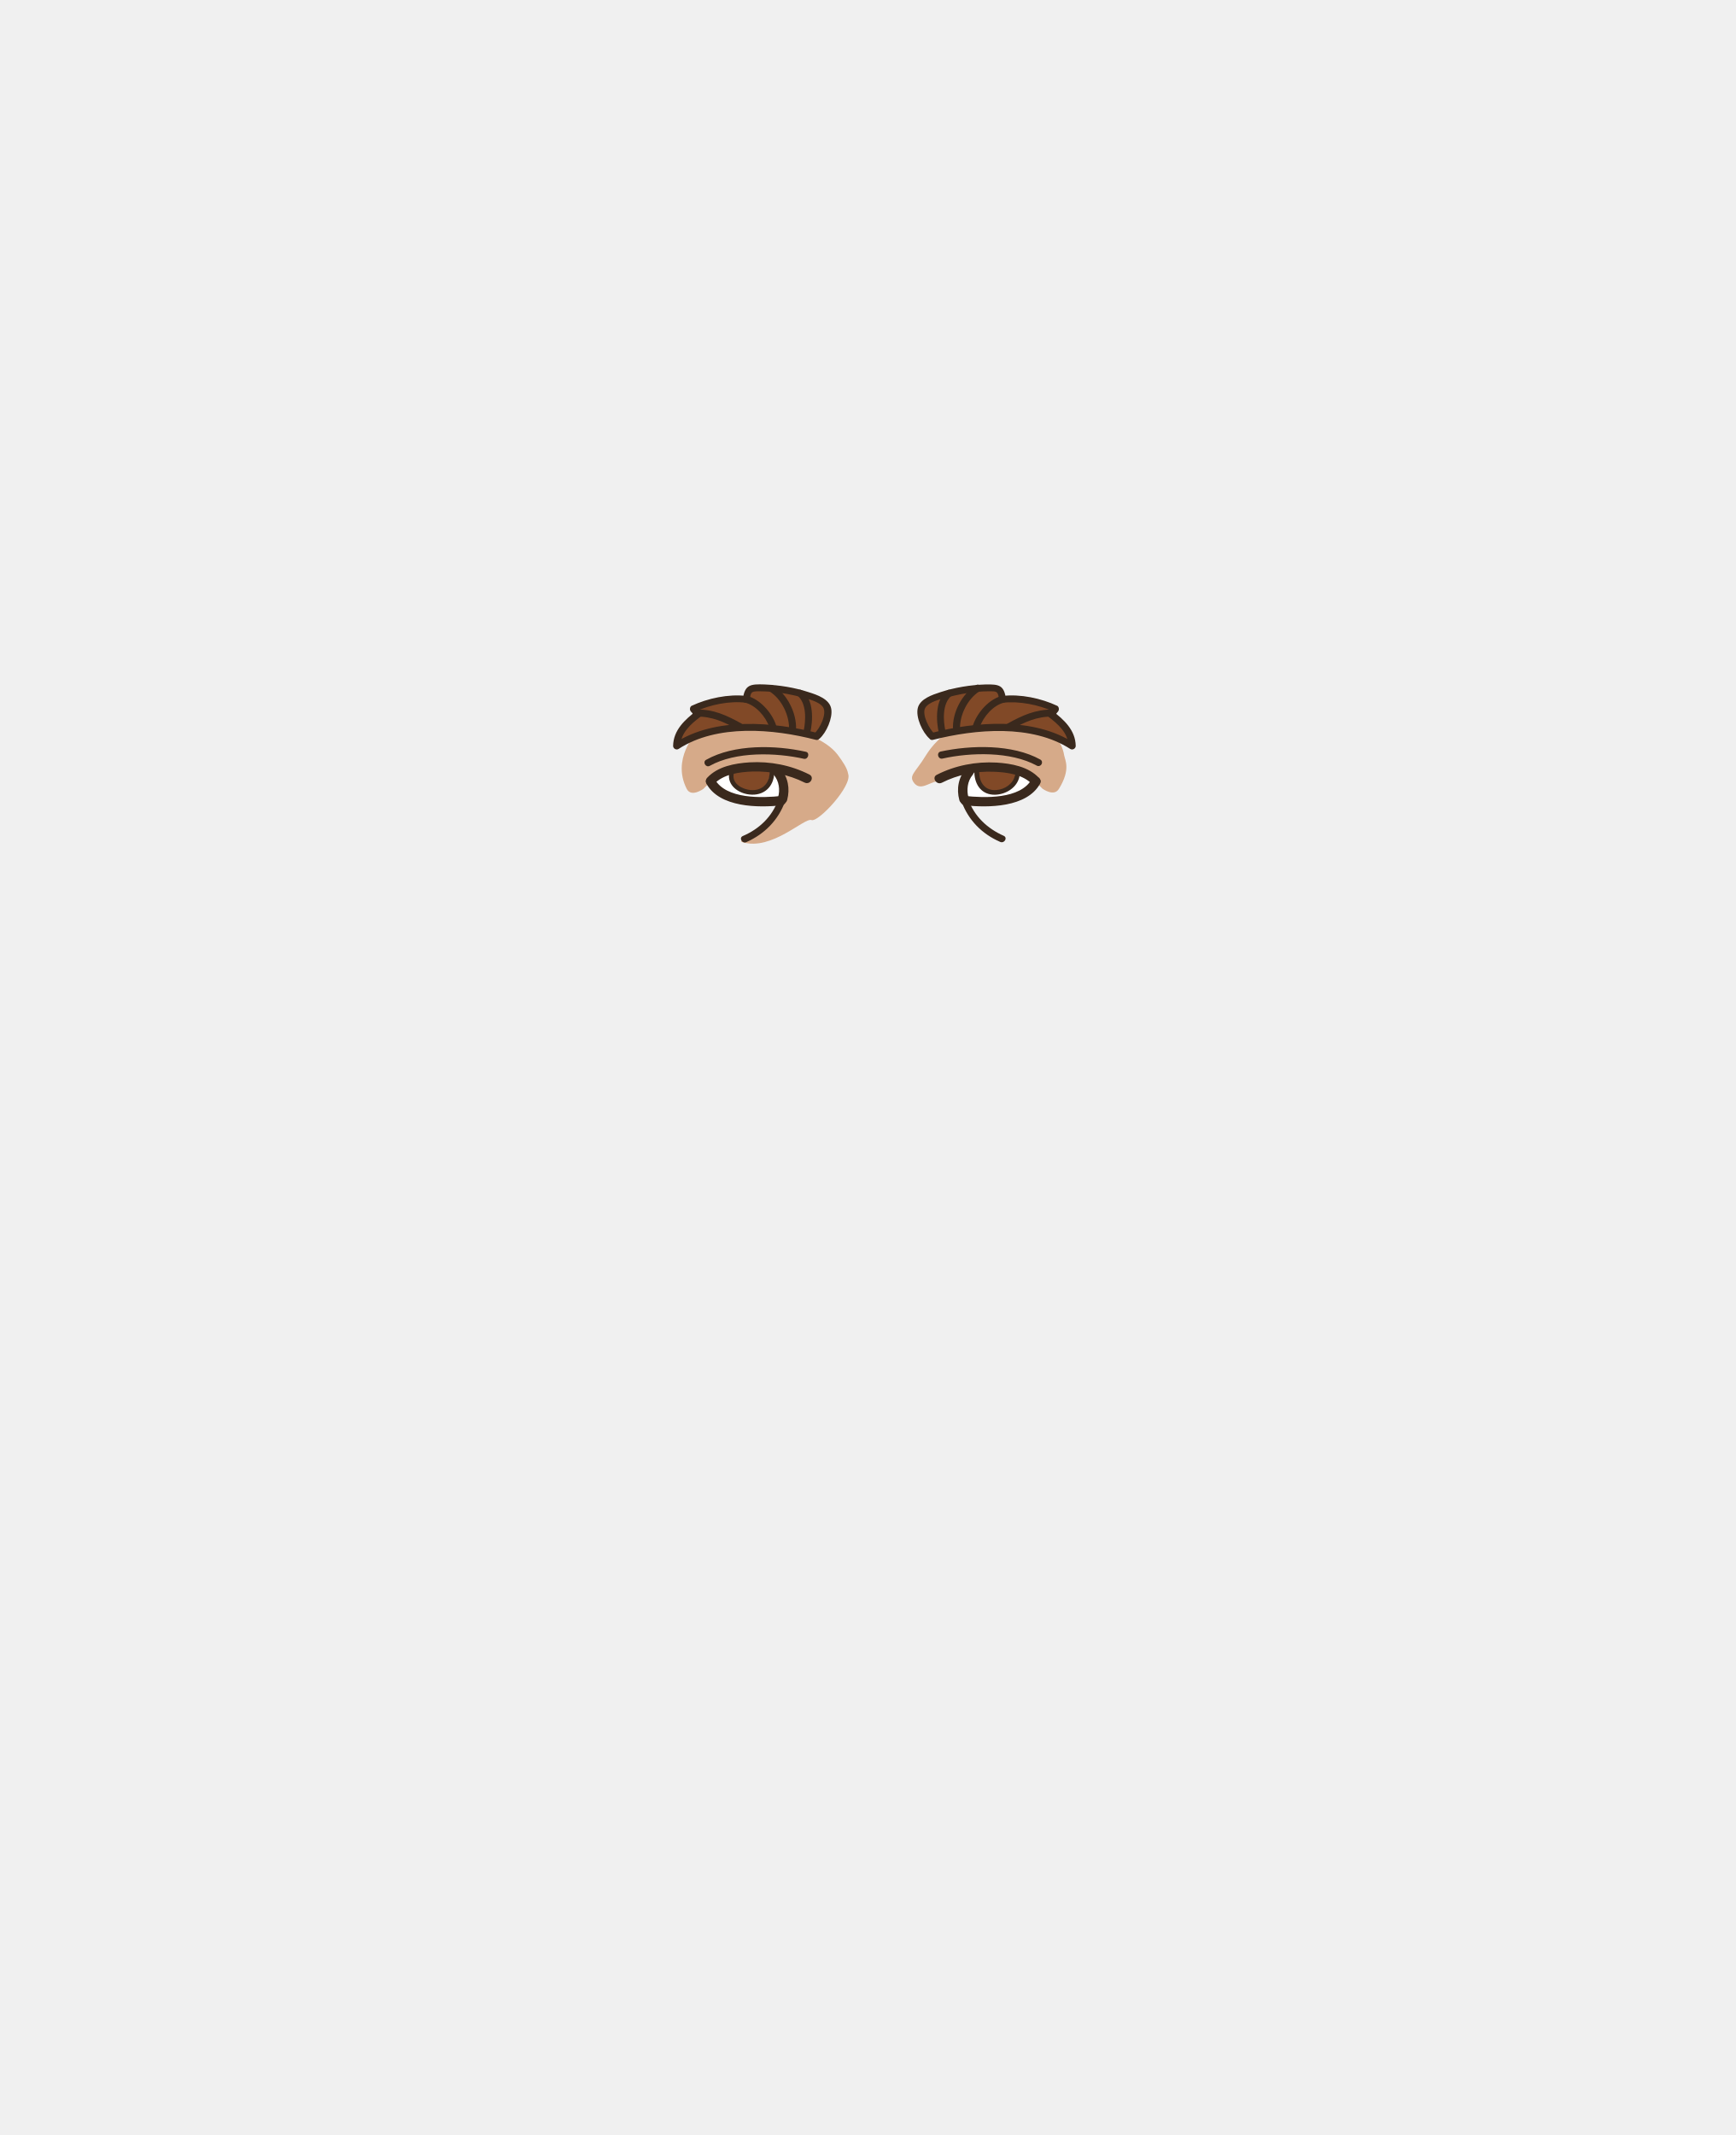
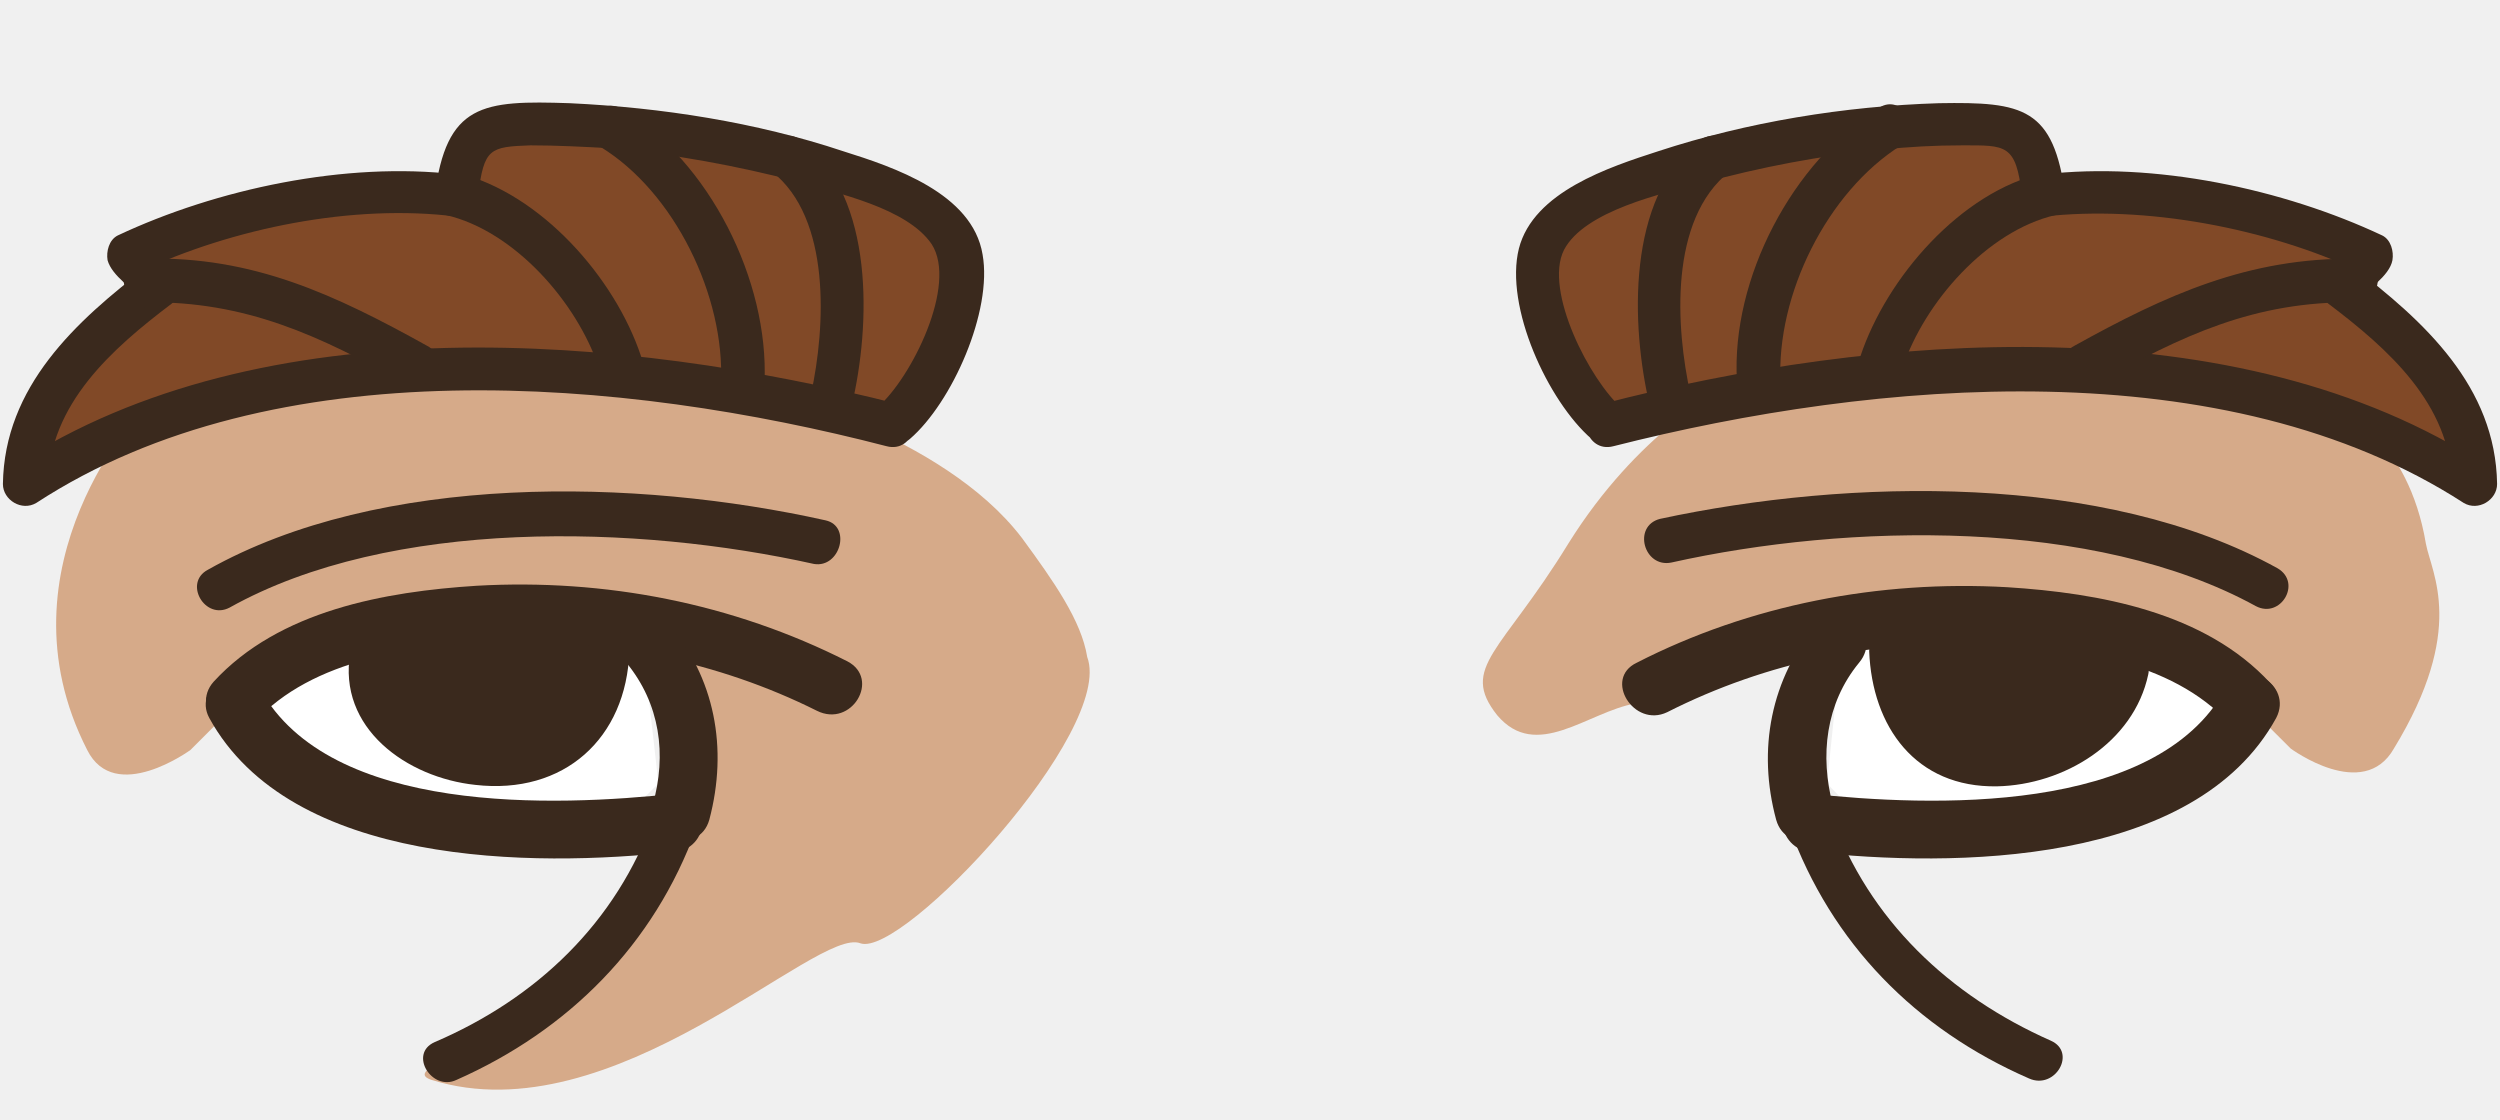
- <svg xmlns="http://www.w3.org/2000/svg" version="1.1" id="Layer_1" x="0px" y="0px" viewBox="0 0 739.6 909.9" style="enable-background:new 0 0 739.6 909.9;" xml:space="preserve">
+ <svg xmlns="http://www.w3.org/2000/svg" version="1.1" id="Layer_1" x="0px" y="0px" viewBox="0 0 172 77" style="enable-background:new 0 0 172 77;" xml:space="preserve">
  <style type="text/css">
- 	.st0{fill-rule:evenodd;clip-rule:evenodd;fill:#D6AA89;}
- 	.st1{fill-rule:evenodd;clip-rule:evenodd;fill:#FFFFFF;}
- 	.st2{fill-rule:evenodd;clip-rule:evenodd;fill:#814927;}
- 	.st3{fill:#3A291D;}
- 	.st4{fill:#814927;}
+ 	.st0{fill:#D6AA89;}
+ 	.st1{fill:#FFFFFF;}
+ 	.st2{fill:#3A291D;}
+ 	.st3{fill:#814927;}
</style>
  <g>
    <g>
-       <path class="st0" d="M453.6,322c-1.2-7.2-5.9-9.4-5.9-9.4l-7.1-2.4l-8.3-1.2l-9.4-1.2l-7.1,1.2l-10.6,2.4c0,0-5.8,2.9-10.6,10.6    c-4.6,7.5-7.5,8.5-4.9,11.8c2.7,3.2,6.2-0.2,9.5-0.8c3.3-0.6,16.6-6.3,16.6-6.3h10.7l11.9,3.5l5.9,5.9c0,0,5,3.7,7.1,0    C456.4,327.9,454,324.1,453.6,322z" />
+       <path class="st0" d="M166.9,37.4c-1.2-7.2-5.9-9.4-5.9-9.4l-7.1-2.4l-8.3-1.2l-9.4-1.2l-7.1,1.2l-10.6,2.4c0,0-5.8,2.9-10.6,10.6    c-4.6,7.5-7.5,8.5-4.9,11.8c2.7,3.2,6.2-0.2,9.5-0.8s16.6-6.3,16.6-6.3h10.7l11.9,3.5l5.9,5.9c0,0,5,3.7,7.1,0    C169.7,43.3,167.3,39.5,166.9,37.4z" />
    </g>
    <g>
      <g>
-         <polygon class="st1" points="439.5,329.1 431.2,327.9 413.5,327.9 412.4,338.5 414.7,340.9 423,342.1 432.4,340.9 438.3,338.5      441.8,332.6    " />
+         <polygon class="st1" points="152.8,44.5 144.5,43.3 126.8,43.3 125.7,53.9 128,56.3 136.3,57.5 145.7,56.3 151.6,53.9 155.1,48         " />
      </g>
      <g>
-         <polygon class="st2" points="432.4,326.7 421.8,327.9 415.9,327.9 417.1,335 423,338.5 428.9,337.3 433.6,331.5    " />
+         <polygon class="st2" points="145.7,42.1 135.1,43.3 129.2,43.3 130.4,50.4 136.3,53.9 142.2,52.7 146.9,46.9    " />
      </g>
      <g>
        <g>
-           <path class="st3" d="M415.3,329.4c0.2,5.2,3.2,9.4,8.8,9.3c4.6-0.1,9.4-3,10.4-7.7c0.3-1.3-1.6-1.8-1.9-0.5      c-0.8,3.6-4.3,5.9-7.9,6.2c-4.6,0.4-7.2-2.9-7.3-7.3C417.3,328.1,415.3,328.1,415.3,329.4L415.3,329.4z" />
+           <path class="st2" d="M128.6,44.8c0.2,5.2,3.2,9.4,8.8,9.3c4.6-0.1,9.4-3,10.4-7.7c0.3-1.3-1.6-1.8-1.9-0.5      c-0.8,3.6-4.3,5.9-7.9,6.2c-4.6,0.4-7.2-2.9-7.3-7.3C130.6,43.5,128.6,43.5,128.6,44.8L128.6,44.8z" />
        </g>
        <g>
-           <path class="st3" d="M401.4,333.6c6.9-3.5,14.5-5,22.1-4.7c5.6,0.2,12.6,1.1,16.6,5.5c1.7,1.9,4.6-0.9,2.8-2.8      c-4.5-4.9-11.8-6.2-18.1-6.6c-8.8-0.5-17.7,1.2-25.5,5.2C397,331.3,399.1,334.7,401.4,333.6L401.4,333.6z" />
+           <path class="st2" d="M114.7,49c6.9-3.5,14.5-5,22.1-4.7c5.6,0.2,12.6,1.1,16.6,5.5c1.7,1.9,4.6-0.9,2.8-2.8      c-4.5-4.9-11.8-6.2-18.1-6.6c-8.8-0.5-17.7,1.2-25.5,5.2C110.3,46.7,112.4,50.1,114.7,49L114.7,49z" />
        </g>
        <g>
-           <path class="st3" d="M412.8,340c-0.9-3.4-0.5-7,1.8-9.8c1.7-2-1.2-4.8-2.8-2.8c-3.3,3.9-4.2,8.8-2.9,13.6      C409.6,343.5,413.4,342.5,412.8,340L412.8,340z" />
+           <path class="st2" d="M126.1,55.4c-0.9-3.4-0.5-7,1.8-9.8c1.7-2-1.2-4.8-2.8-2.8c-3.3,3.9-4.2,8.8-2.9,13.6      C122.9,58.9,126.7,57.9,126.1,55.4L126.1,55.4z" />
        </g>
        <g>
-           <path class="st3" d="M411.2,343.2c9.9,1.1,26.5,1,32.1-9.2c1.2-2.3-2.2-4.3-3.5-2c-4.8,8.7-20.3,8.1-28.6,7.2      C408.6,338.9,408.7,342.9,411.2,343.2L411.2,343.2z" />
+           <path class="st2" d="M124.5,58.6c9.9,1.1,26.5,1,32.1-9.2c1.2-2.3-2.2-4.3-3.5-2c-4.8,8.7-20.3,8.1-28.6,7.2      C121.9,54.3,122,58.3,124.5,58.6L124.5,58.6z" />
        </g>
        <g>
-           <path class="st3" d="M409.8,341.5c2.9,8,8.7,13.9,16.5,17.3c1.8,0.8,3.3-1.8,1.5-2.6c-7-3.1-12.5-8.3-15.1-15.5      C412,338.9,409.1,339.7,409.8,341.5L409.8,341.5z" />
+           <path class="st2" d="M123.1,56.9c2.9,8,8.7,13.9,16.5,17.3c1.8,0.8,3.3-1.8,1.5-2.6c-7-3.1-12.5-8.3-15.1-15.5      C125.3,54.3,122.4,55.1,123.1,56.9L123.1,56.9z" />
        </g>
      </g>
      <g>
-         <path class="st3" d="M401.7,323.3c12.1-2.7,29.1-3.1,40.2,3c1.7,0.9,3.2-1.6,1.5-2.6c-11.9-6.6-29.5-6.2-42.5-3.4     C399,320.8,399.8,323.7,401.7,323.3L401.7,323.3z" />
+         <path class="st2" d="M115,38.7c12.1-2.7,29.1-3.1,40.2,3c1.7,0.9,3.2-1.6,1.5-2.6c-11.9-6.6-29.5-6.2-42.5-3.4     C112.3,36.2,113.1,39.1,115,38.7L115,38.7z" />
      </g>
    </g>
    <g>
-       <path class="st0" d="M361.5,329.8c-0.4-2.5-2.3-5.2-4.5-8.2c-5.5-7.2-17.9-10.2-17.9-10.2l-10.6-2.4l-7.1-1.2L312,309l-8.3,1.2    l-7.1,2.4c0,0-10.4,10.9-3.9,23.6c1.9,3.8,7.1,0,7.1,0l5.9-5.9l11.9-3.5h10.7c0,0,1.4,0.8,3.4,1.9h0c0,0,2.7,9.2,1.2,13.7    c-4.4,12.7-19.9,15.4-16.5,16.5c12.5,3.9,26.5-10.6,29.5-9.4C348.8,350.5,363.4,334.9,361.5,329.8z" />
+       <path class="st0" d="M74.8,45.2c-0.4-2.5-2.3-5.2-4.5-8.2c-5.5-7.2-17.9-10.2-17.9-10.2l-10.6-2.4l-7.1-1.2l-9.4,1.2L17,25.6    L9.9,28c0,0-10.4,10.9-3.9,23.6c1.9,3.8,7.1,0,7.1,0l5.9-5.9l11.9-3.5h10.7c0,0,1.4,0.8,3.4,1.9l0,0c0,0,2.7,9.2,1.2,13.7    c-4.4,12.7-19.9,15.4-16.5,16.5c12.5,3.9,26.5-10.6,29.5-9.4C62.1,65.9,76.7,50.3,74.8,45.2z" />
    </g>
    <g>
      <g>
-         <polygon class="st1" points="330.8,327.9 313.1,327.9 304.9,329.1 302.5,332.6 306.1,338.5 312,340.9 321.4,342.1 329.6,340.9      332,338.5    " />
+         <polygon class="st1" points="44.1,43.3 26.4,43.3 18.2,44.5 15.8,48 19.4,53.9 25.3,56.3 34.7,57.5 42.9,56.3 45.3,53.9    " />
      </g>
      <g>
-         <polygon class="st2" points="322.6,327.9 312,326.7 310.8,331.5 315.5,337.3 321.4,338.5 327.3,335 328.5,327.9    " />
+         <polygon class="st2" points="35.9,43.3 25.3,42.1 24.1,46.9 28.8,52.7 34.7,53.9 40.6,50.4 41.8,43.3    " />
      </g>
      <g>
        <g>
-           <path class="st3" d="M328,329.4c-0.1,4.7-3.3,7.7-8.1,7.3c-3.4-0.3-7.9-2.6-7.2-6.7c0.2-1.3-1.7-1.8-1.9-0.5      c-0.9,5.2,3.9,8.6,8.6,9.1c6.1,0.7,10.4-3.2,10.6-9.2C330.1,328.1,328.1,328.1,328,329.4L328,329.4z" />
+           <path class="st2" d="M41.3,44.8c-0.1,4.7-3.3,7.7-8.1,7.3c-3.4-0.3-7.9-2.6-7.2-6.7c0.2-1.3-1.7-1.8-1.9-0.5      c-0.9,5.2,3.9,8.6,8.6,9.1c6.1,0.7,10.4-3.2,10.6-9.2C43.4,43.5,41.4,43.5,41.3,44.8L41.3,44.8z" />
        </g>
        <g>
-           <path class="st3" d="M345,330.1c-7.9-4-16.7-5.7-25.5-5.2c-6.3,0.4-13.6,1.7-18.1,6.6c-1.7,1.9,1.1,4.7,2.8,2.8      c4-4.4,11-5.3,16.6-5.5c7.7-0.2,15.3,1.3,22.1,4.7C345.3,334.7,347.3,331.3,345,330.1L345,330.1z" />
+           <path class="st2" d="M58.3,45.5c-7.9-4-16.7-5.7-25.5-5.2c-6.3,0.4-13.6,1.7-18.1,6.6c-1.7,1.9,1.1,4.7,2.8,2.8      c4-4.4,11-5.3,16.6-5.5c7.7-0.2,15.3,1.3,22.1,4.7C58.6,50.1,60.6,46.7,58.3,45.5L58.3,45.5z" />
        </g>
        <g>
-           <path class="st3" d="M335.5,341c1.3-4.9,0.4-9.8-2.9-13.6c-1.7-2-4.5,0.9-2.8,2.8c2.3,2.8,2.8,6.3,1.8,9.8      C330.9,342.5,334.8,343.5,335.5,341L335.5,341z" />
+           <path class="st2" d="M48.8,56.4c1.3-4.9,0.4-9.8-2.9-13.6c-1.7-2-4.5,0.9-2.8,2.8c2.3,2.8,2.8,6.3,1.8,9.8      C44.2,57.9,48.1,58.9,48.8,56.4L48.8,56.4z" />
        </g>
        <g>
-           <path class="st3" d="M333.2,339.2c-8.3,0.9-23.8,1.5-28.6-7.2c-1.2-2.3-4.7-0.2-3.5,2c5.6,10.2,22.2,10.3,32.1,9.2      C335.7,342.9,335.7,338.9,333.2,339.2L333.2,339.2z" />
+           <path class="st2" d="M46.5,54.6c-8.3,0.9-23.8,1.5-28.6-7.2c-1.2-2.3-4.7-0.2-3.5,2c5.6,10.2,22.2,10.3,32.1,9.2      C49,58.3,49,54.3,46.5,54.6L46.5,54.6z" />
        </g>
        <g>
-           <path class="st3" d="M331.7,340.8c-2.6,7.3-8.1,12.5-15.1,15.5c-1.8,0.8-0.2,3.4,1.5,2.6c7.7-3.4,13.6-9.3,16.5-17.3      C335.3,339.7,332.4,338.9,331.7,340.8L331.7,340.8z" />
+           <path class="st2" d="M45,56.2c-2.6,7.3-8.1,12.5-15.1,15.5c-1.8,0.8-0.2,3.4,1.5,2.6C39.1,70.9,45,65,47.9,57      C48.6,55.1,45.7,54.3,45,56.2L45,56.2z" />
        </g>
      </g>
      <g>
-         <path class="st3" d="M343.5,320.4c-13-2.9-30.6-3.3-42.5,3.4c-1.7,0.9-0.2,3.5,1.5,2.6c11.1-6.2,28.1-5.7,40.2-3     C344.5,323.7,345.3,320.8,343.5,320.4L343.5,320.4z" />
+         <path class="st2" d="M56.8,35.8c-13-2.9-30.6-3.3-42.5,3.4c-1.7,0.9-0.2,3.5,1.5,2.6c11.1-6.2,28.1-5.7,40.2-3     C57.8,39.1,58.6,36.2,56.8,35.8L56.8,35.8z" />
      </g>
    </g>
    <g>
-       <path class="st4" d="M456.3,316.9c-8.1-5-18.4-7.5-30.8-7.5c-8.7,0-18.5,1.3-28.2,3.8c-2.5-2.2-5-8-4.2-11    c0.7-2.8,5.2-4.3,8.2-5.3c4.8-1.6,10-2.6,15.4-3l0.2,0c1.2-0.1,2.3-0.2,3.2-0.2c0.6,0,1.1,0,1.6,0c3.6,0,4.3,0.4,4.9,3.2l0.4,1.7    l1.8-0.1c0.8-0.1,1.7-0.1,2.5-0.1c5.7,0,12.4,1.5,17.8,4c-0.1,0.1-0.1,0.1-0.2,0.2l-0.6,0.5l-0.1,0.8c0,0-0.3,1.3-0.3,1.3l0.9,0.8    C452.3,308.6,455.8,312.1,456.3,316.9z" />
+       <path class="st3" d="M169.6,32.3c-8.1-5-18.4-7.5-30.8-7.5c-8.7,0-18.5,1.3-28.2,3.8c-2.5-2.2-5-8-4.2-11c0.7-2.8,5.2-4.3,8.2-5.3    c4.8-1.6,10-2.6,15.4-3h0.2c1.2-0.1,2.3-0.2,3.2-0.2c0.6,0,1.1,0,1.6,0c3.6,0,4.3,0.4,4.9,3.2l0.4,1.7l1.8-0.1    c0.8-0.1,1.7-0.1,2.5-0.1c5.7,0,12.4,1.5,17.8,4c-0.1,0.1-0.1,0.1-0.2,0.2l-0.6,0.5l-0.1,0.8l-0.3,1.3l0.9,0.8    C165.6,24,169.1,27.5,169.6,32.3z" />
      <g>
        <g>
-           <path class="st3" d="M398.3,312.7c-2.2-1.9-5.4-8.1-4-10.9c1.4-2.7,6.8-3.9,9.5-4.6c4-1.1,8.2-1.9,12.3-2.3      c1.9-0.2,3.7-0.3,5.6-0.3c3,0,3.7-0.1,4.1,3.4c0.1,0.7,0.6,1.6,1.5,1.5c7-0.8,15.4,0.8,21.8,3.8c-0.2-0.6-0.5-1.1-0.7-1.7      c0.3-1.2-1.4,1.1-1.8,1.5c-0.7,0.8-0.5,1.8,0.3,2.4c4.1,3.1,8.4,6.9,8.5,12.4c0.8-0.4,1.5-0.9,2.3-1.3      c-17.1-11.1-42-9.1-60.8-4.2c-1.9,0.5-1.1,3.4,0.8,2.9c18.1-4.6,42.1-6.7,58.5,3.9c1,0.6,2.3-0.2,2.3-1.3c-0.1-6.7-5-11.2-10-15      c0.1,0.8,0.2,1.6,0.3,2.4c0.7-0.7,2.3-1.7,2.5-2.8c0.1-0.6-0.1-1.4-0.7-1.7c-6.8-3.2-15.7-5.1-23.3-4.2c0.5,0.5,1,1,1.5,1.5      c-0.8-6.1-2.9-6.5-8.7-6.4c-6.5,0.2-13.2,1.3-19.3,3.3c-3.4,1.1-8.6,2.8-9.6,6.7c-1,4,2,10.5,5,13.1      C397.6,316.1,399.7,314,398.3,312.7z" />
+           <path class="st2" d="M111.6,28.1c-2.2-1.9-5.4-8.1-4-10.9c1.4-2.7,6.8-3.9,9.5-4.6c4-1.1,8.2-1.9,12.3-2.3      c1.9-0.2,3.7-0.3,5.6-0.3c3,0,3.7-0.1,4.1,3.4c0.1,0.7,0.6,1.6,1.5,1.5c7-0.8,15.4,0.8,21.8,3.8c-0.2-0.6-0.5-1.1-0.7-1.7      c0.3-1.2-1.4,1.1-1.8,1.5c-0.7,0.8-0.5,1.8,0.3,2.4c4.1,3.1,8.4,6.9,8.5,12.4c0.8-0.4,1.5-0.9,2.3-1.3      c-17.1-11.1-42-9.1-60.8-4.2c-1.9,0.5-1.1,3.4,0.8,2.9c18.1-4.6,42.1-6.7,58.5,3.9c1,0.6,2.3-0.2,2.3-1.3c-0.1-6.7-5-11.2-10-15      c0.1,0.8,0.2,1.6,0.3,2.4c0.7-0.7,2.3-1.7,2.5-2.8c0.1-0.6-0.1-1.4-0.7-1.7c-6.8-3.2-15.7-5.1-23.3-4.2c0.5,0.5,1,1,1.5,1.5      c-0.8-6.1-2.9-6.5-8.7-6.4c-6.5,0.2-13.2,1.3-19.3,3.3c-3.4,1.1-8.6,2.8-9.6,6.7c-1,4,2,10.5,5,13.1      C110.9,31.5,113,29.4,111.6,28.1z" />
        </g>
        <g>
-           <path class="st3" d="M403,311.7c-1-4.5-1.5-12,2.7-15.3c1.5-1.2-0.6-3.3-2.1-2.1c-5,3.9-4.7,12.7-3.4,18.2      C400.5,314.4,403.4,313.6,403,311.7L403,311.7z" />
+           <path class="st2" d="M116.3,27.1c-1-4.5-1.5-12,2.7-15.3c1.5-1.2-0.6-3.3-2.1-2.1c-5,3.9-4.7,12.7-3.4,18.2      C113.8,29.8,116.7,29,116.3,27.1L116.3,27.1z" />
        </g>
        <g>
-           <path class="st3" d="M409.2,310.9c-0.3-6,3.2-13.1,8.3-16.3c1.6-1,0.1-3.6-1.5-2.6c-6,3.7-10.2,11.8-9.8,18.8      C406.3,312.8,409.3,312.8,409.2,310.9L409.2,310.9z" />
+           <path class="st2" d="M122.5,26.3c-0.3-6,3.2-13.1,8.3-16.3c1.6-1,0.1-3.6-1.5-2.6c-6,3.7-10.2,11.8-9.8,18.8      C119.6,28.2,122.6,28.2,122.5,26.3L122.5,26.3z" />
        </g>
        <g>
-           <path class="st3" d="M417.6,309.9c1.5-4.5,5.8-9.4,10.5-10.5c1.9-0.4,1.1-3.3-0.8-2.9c-5.7,1.3-10.8,7.2-12.6,12.6      C414.1,310.9,417,311.7,417.6,309.9L417.6,309.9z" />
+           <path class="st2" d="M130.9,25.3c1.5-4.5,5.8-9.4,10.5-10.5c1.9-0.4,1.1-3.3-0.8-2.9c-5.7,1.3-10.8,7.2-12.6,12.6      C127.4,26.3,130.3,27.1,130.9,25.3L130.9,25.3z" />
        </g>
        <g>
-           <path class="st3" d="M430.9,311c5.9-3.3,10.9-5.7,17.9-5.6c-0.5-0.5-1-1-1.5-1.5c0.2-0.3,0.3-0.6,0.5-0.9      c-1.6,1-0.1,3.6,1.5,2.6c0.7-0.4,0.9-0.9,1-1.7c0.1-0.8-0.7-1.5-1.5-1.5c-7.4-0.1-13.1,2.5-19.4,6      C427.7,309.3,429.2,311.9,430.9,311L430.9,311z" />
+           <path class="st2" d="M144.2,26.4c5.9-3.3,10.9-5.7,17.9-5.6c-0.5-0.5-1-1-1.5-1.5c0.2-0.3,0.3-0.6,0.5-0.9      c-1.6,1-0.1,3.6,1.5,2.6c0.7-0.4,0.9-0.9,1-1.7c0.1-0.8-0.7-1.5-1.5-1.5c-7.4-0.1-13.1,2.5-19.4,6      C141,24.7,142.5,27.3,144.2,26.4L144.2,26.4z" />
        </g>
      </g>
    </g>
    <g>
-       <path class="st4" d="M289.1,316.9c8.1-5,18.4-7.5,30.8-7.5c8.7,0,18.5,1.3,28.2,3.8c2.5-2.2,5-8,4.2-11c-0.7-2.8-5.2-4.3-8.2-5.3    c-4.8-1.6-10-2.6-15.4-3l-0.2,0c-1.2-0.1-2.3-0.2-3.2-0.2c-0.6,0-1.1,0-1.6,0c-3.6,0-4.3,0.4-4.9,3.2l-0.4,1.7l-1.8-0.1    c-0.8-0.1-1.7-0.1-2.5-0.1c-5.7,0-12.4,1.5-17.8,4c0.1,0.1,0.1,0.1,0.2,0.2l0.6,0.5l0.1,0.8c0,0,0.3,1.3,0.3,1.3l-0.9,0.8    C293.1,308.6,289.6,312.1,289.1,316.9z" />
+       <path class="st3" d="M2.4,32.3c8.1-5,18.4-7.5,30.8-7.5c8.7,0,18.5,1.3,28.2,3.8c2.5-2.2,5-8,4.2-11c-0.7-2.8-5.2-4.3-8.2-5.3    c-4.8-1.6-10-2.6-15.4-3h-0.2c-1.2-0.1-2.3-0.2-3.2-0.2c-0.6,0-1.1,0-1.6,0c-3.6,0-4.3,0.4-4.9,3.2L31.7,14l-1.8-0.1    c-0.8-0.1-1.7-0.1-2.5-0.1c-5.7,0-12.4,1.5-17.8,4c0.1,0.1,0.1,0.1,0.2,0.2l0.6,0.5l0.1,0.8l0.3,1.3l-0.9,0.8    C6.4,24,2.9,27.5,2.4,32.3z" />
      <g>
        <g>
-           <path class="st3" d="M349.3,314.8c2.9-2.5,5.7-8.8,5-12.7c-0.7-4.2-6.1-6-9.6-7.1c-6-2-12.5-3-18.8-3.3c-6-0.2-8.5,0-9.3,6.4      c0.5-0.5,1-1,1.5-1.5c-7.6-0.9-16.5,1-23.3,4.2c-0.6,0.3-0.8,1.1-0.7,1.7c0.3,1.1,1.8,2,2.5,2.8c0.1-0.8,0.2-1.6,0.3-2.4      c-5,3.8-9.9,8.3-10,15c0,1.1,1.3,1.9,2.3,1.3c16.4-10.7,40.4-8.6,58.5-3.9c1.9,0.5,2.7-2.4,0.8-2.9c-18.9-4.8-43.7-6.9-60.8,4.2      c0.8,0.4,1.5,0.9,2.3,1.3c0.1-5.5,4.4-9.3,8.5-12.4c0.8-0.6,1-1.6,0.3-2.4c-0.4-0.4-2-2.6-1.8-1.5c-0.2,0.6-0.5,1.1-0.7,1.7      c6.4-3,14.7-4.7,21.8-3.8c0.9,0.1,1.4-0.8,1.5-1.5c0.4-3.2,0.8-3.3,3.6-3.4c1.8,0,3.7,0.1,5.5,0.2c4.3,0.4,8.7,1.2,12.9,2.3      c2.7,0.8,7.5,1.8,9.2,4.3c1.8,2.8-1.4,9.2-3.7,11.2C345.7,314,347.8,316.1,349.3,314.8z" />
+           <path class="st2" d="M62.6,30.2c2.9-2.5,5.7-8.8,5-12.7c-0.7-4.2-6.1-6-9.6-7.1c-6-2-12.5-3-18.8-3.3c-6-0.2-8.5,0-9.3,6.4      c0.5-0.5,1-1,1.5-1.5c-7.6-0.9-16.5,1-23.3,4.2c-0.6,0.3-0.8,1.1-0.7,1.7c0.3,1.1,1.8,2,2.5,2.8c0.1-0.8,0.2-1.6,0.3-2.4      c-5,3.8-9.9,8.3-10,15c0,1.1,1.3,1.9,2.3,1.3C18.9,23.9,42.9,26,61,30.7c1.9,0.5,2.7-2.4,0.8-2.9C42.9,23,18.1,20.9,1,32      c0.8,0.4,1.5,0.9,2.3,1.3c0.1-5.5,4.4-9.3,8.5-12.4c0.8-0.6,1-1.6,0.3-2.4c-0.4-0.4-2-2.6-1.8-1.5c-0.2,0.6-0.5,1.1-0.7,1.7      c6.4-3,14.7-4.7,21.8-3.8c0.9,0.1,1.4-0.8,1.5-1.5c0.4-3.2,0.8-3.3,3.6-3.4c1.8,0,3.7,0.1,5.5,0.2c4.3,0.4,8.7,1.2,12.9,2.3      c2.7,0.8,7.5,1.8,9.2,4.3c1.8,2.8-1.4,9.2-3.7,11.2C59,29.4,61.1,31.5,62.6,30.2z" />
        </g>
        <g>
-           <path class="st3" d="M345.3,312.5c1.3-5.5,1.6-14.3-3.4-18.2c-1.5-1.2-3.6,0.9-2.1,2.1c4.1,3.2,3.7,10.7,2.7,15.3      C342,313.6,344.9,314.4,345.3,312.5L345.3,312.5z" />
+           <path class="st2" d="M58.6,27.9c1.3-5.5,1.6-14.3-3.4-18.2c-1.5-1.2-3.6,0.9-2.1,2.1c4.1,3.2,3.7,10.7,2.7,15.3      C55.3,29,58.2,29.8,58.6,27.9L58.6,27.9z" />
        </g>
        <g>
-           <path class="st3" d="M339.3,310.9c0.3-7-3.8-15.2-9.8-18.8c-1.7-1-3.2,1.6-1.5,2.6c5.1,3.1,8.6,10.3,8.3,16.3      C336.2,312.8,339.2,312.8,339.3,310.9L339.3,310.9z" />
+           <path class="st2" d="M52.6,26.3c0.3-7-3.8-15.2-9.8-18.8c-1.7-1-3.2,1.6-1.5,2.6c5.1,3.1,8.6,10.3,8.3,16.3      C49.5,28.2,52.5,28.2,52.6,26.3L52.6,26.3z" />
        </g>
        <g>
-           <path class="st3" d="M330.8,309.1c-1.8-5.4-6.9-11.2-12.6-12.6c-1.9-0.4-2.7,2.5-0.8,2.9c4.7,1.1,9,6,10.5,10.5      C328.5,311.7,331.4,310.9,330.8,309.1L330.8,309.1z" />
+           <path class="st2" d="M44.1,24.5c-1.8-5.4-6.9-11.2-12.6-12.6c-1.9-0.4-2.7,2.5-0.8,2.9c4.7,1.1,9,6,10.5,10.5      C41.8,27.1,44.7,26.3,44.1,24.5L44.1,24.5z" />
        </g>
        <g>
-           <path class="st3" d="M316.1,308.4c-6.3-3.5-12-6.2-19.4-6c-0.8,0-1.6,0.7-1.5,1.5c0.1,0.8,0.3,1.2,1,1.7c1.6,1,3.1-1.6,1.5-2.6      c0.2,0.3,0.3,0.6,0.5,0.9c-0.5,0.5-1,1-1.5,1.5c6.9-0.1,12,2.3,17.9,5.6C316.3,311.9,317.8,309.3,316.1,308.4L316.1,308.4z" />
+           <path class="st2" d="M29.4,23.8c-6.3-3.5-12-6.2-19.4-6c-0.8,0-1.6,0.7-1.5,1.5s0.3,1.2,1,1.7c1.6,1,3.1-1.6,1.5-2.6      c0.2,0.3,0.3,0.6,0.5,0.9c-0.5,0.5-1,1-1.5,1.5c6.9-0.1,12,2.3,17.9,5.6C29.6,27.3,31.1,24.7,29.4,23.8L29.4,23.8z" />
        </g>
      </g>
    </g>
  </g>
</svg>
